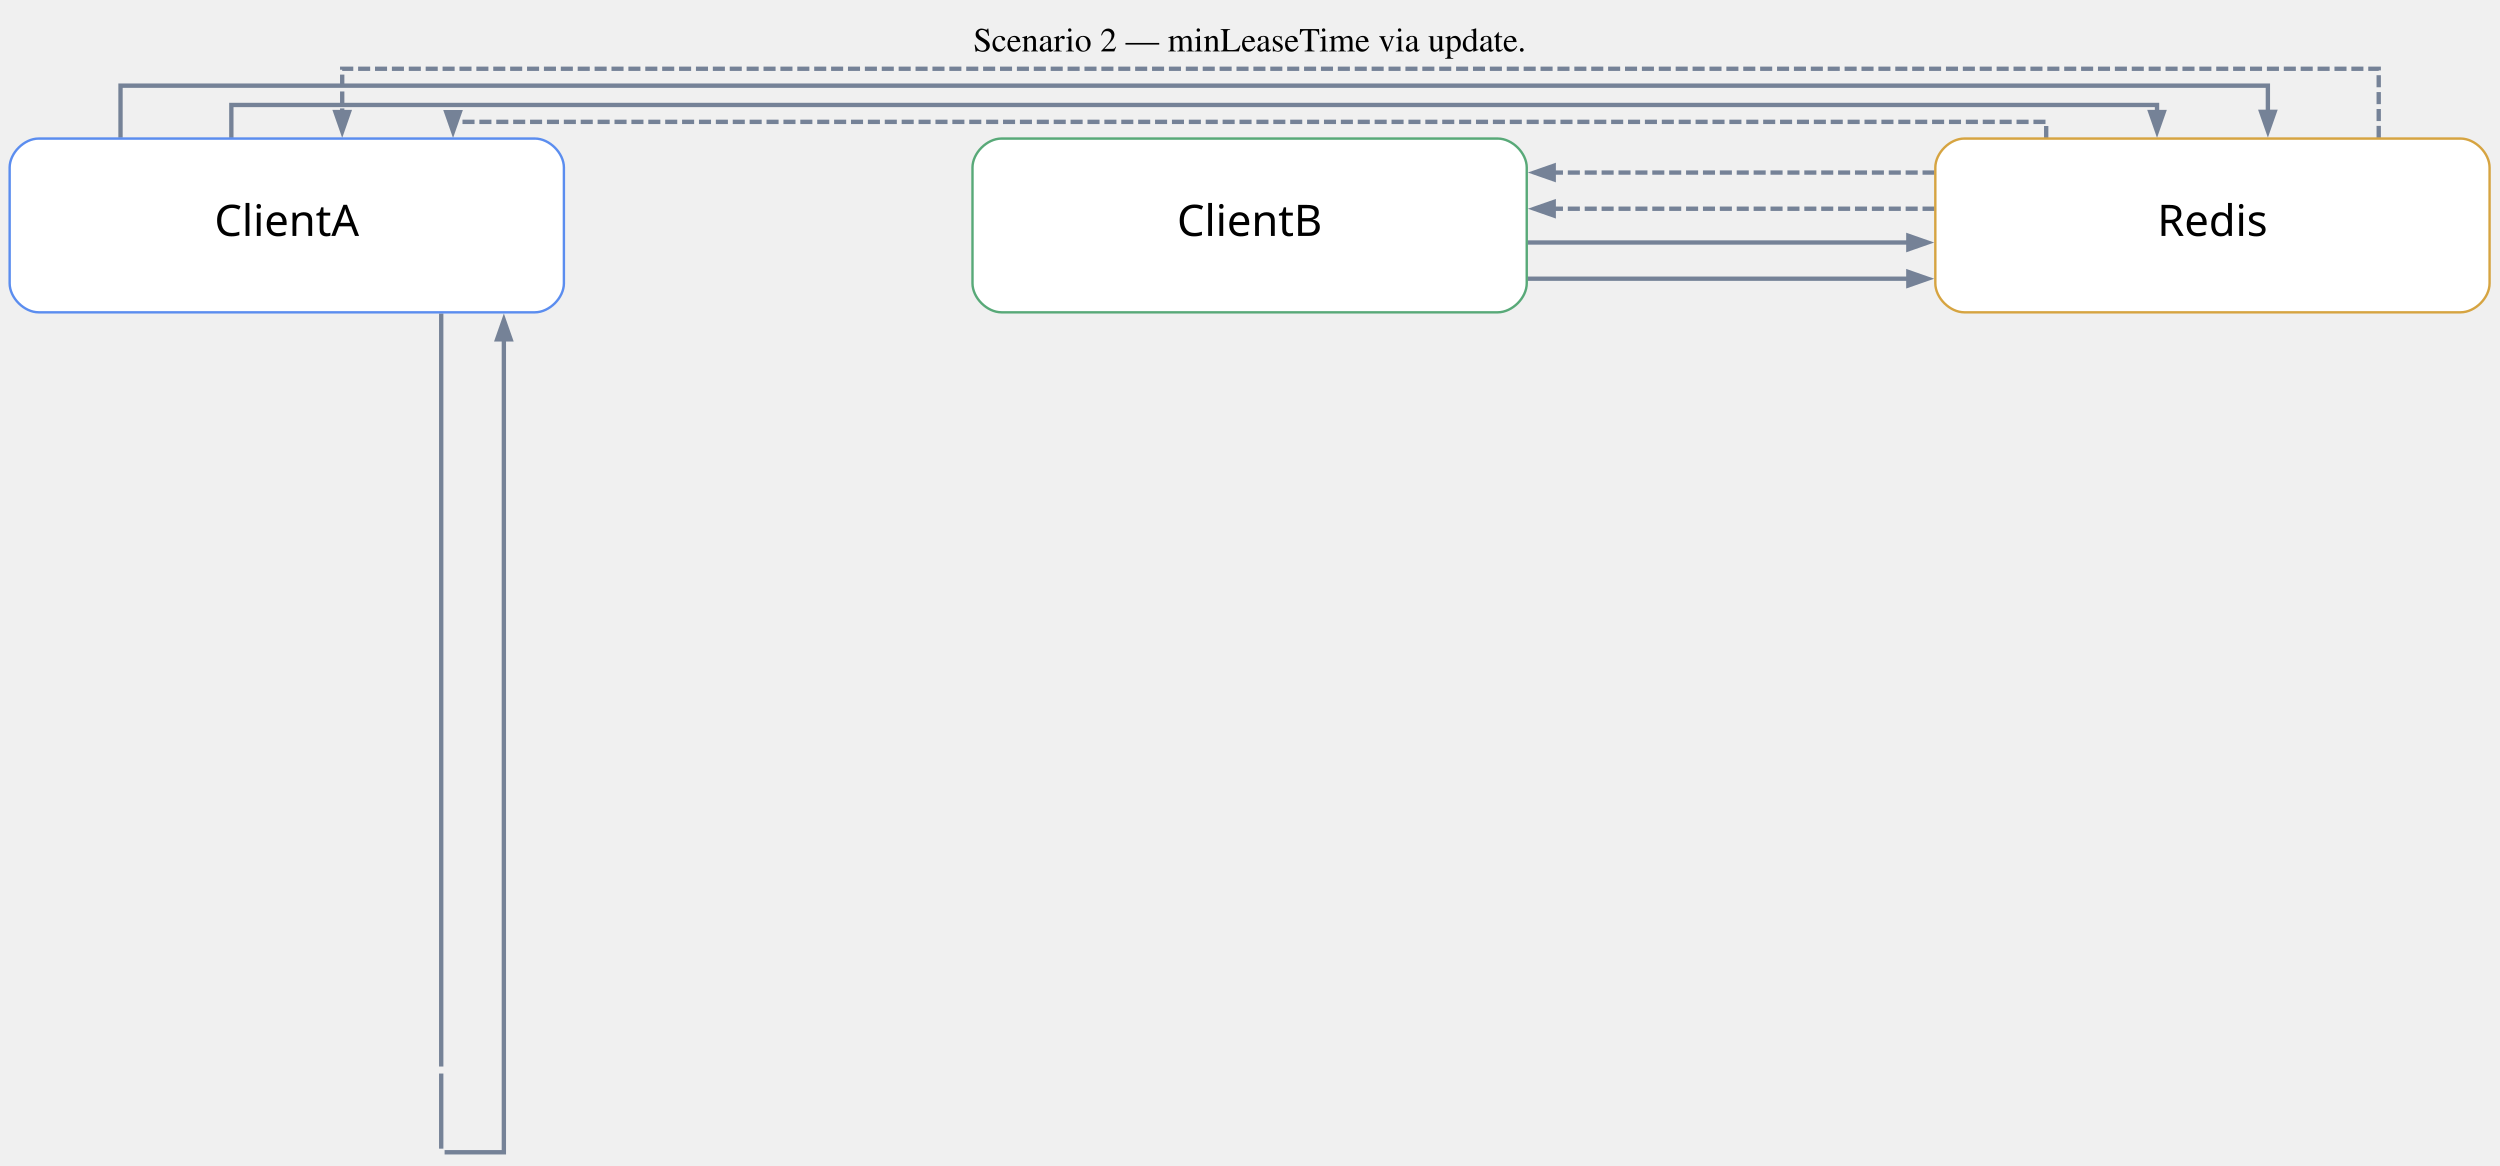
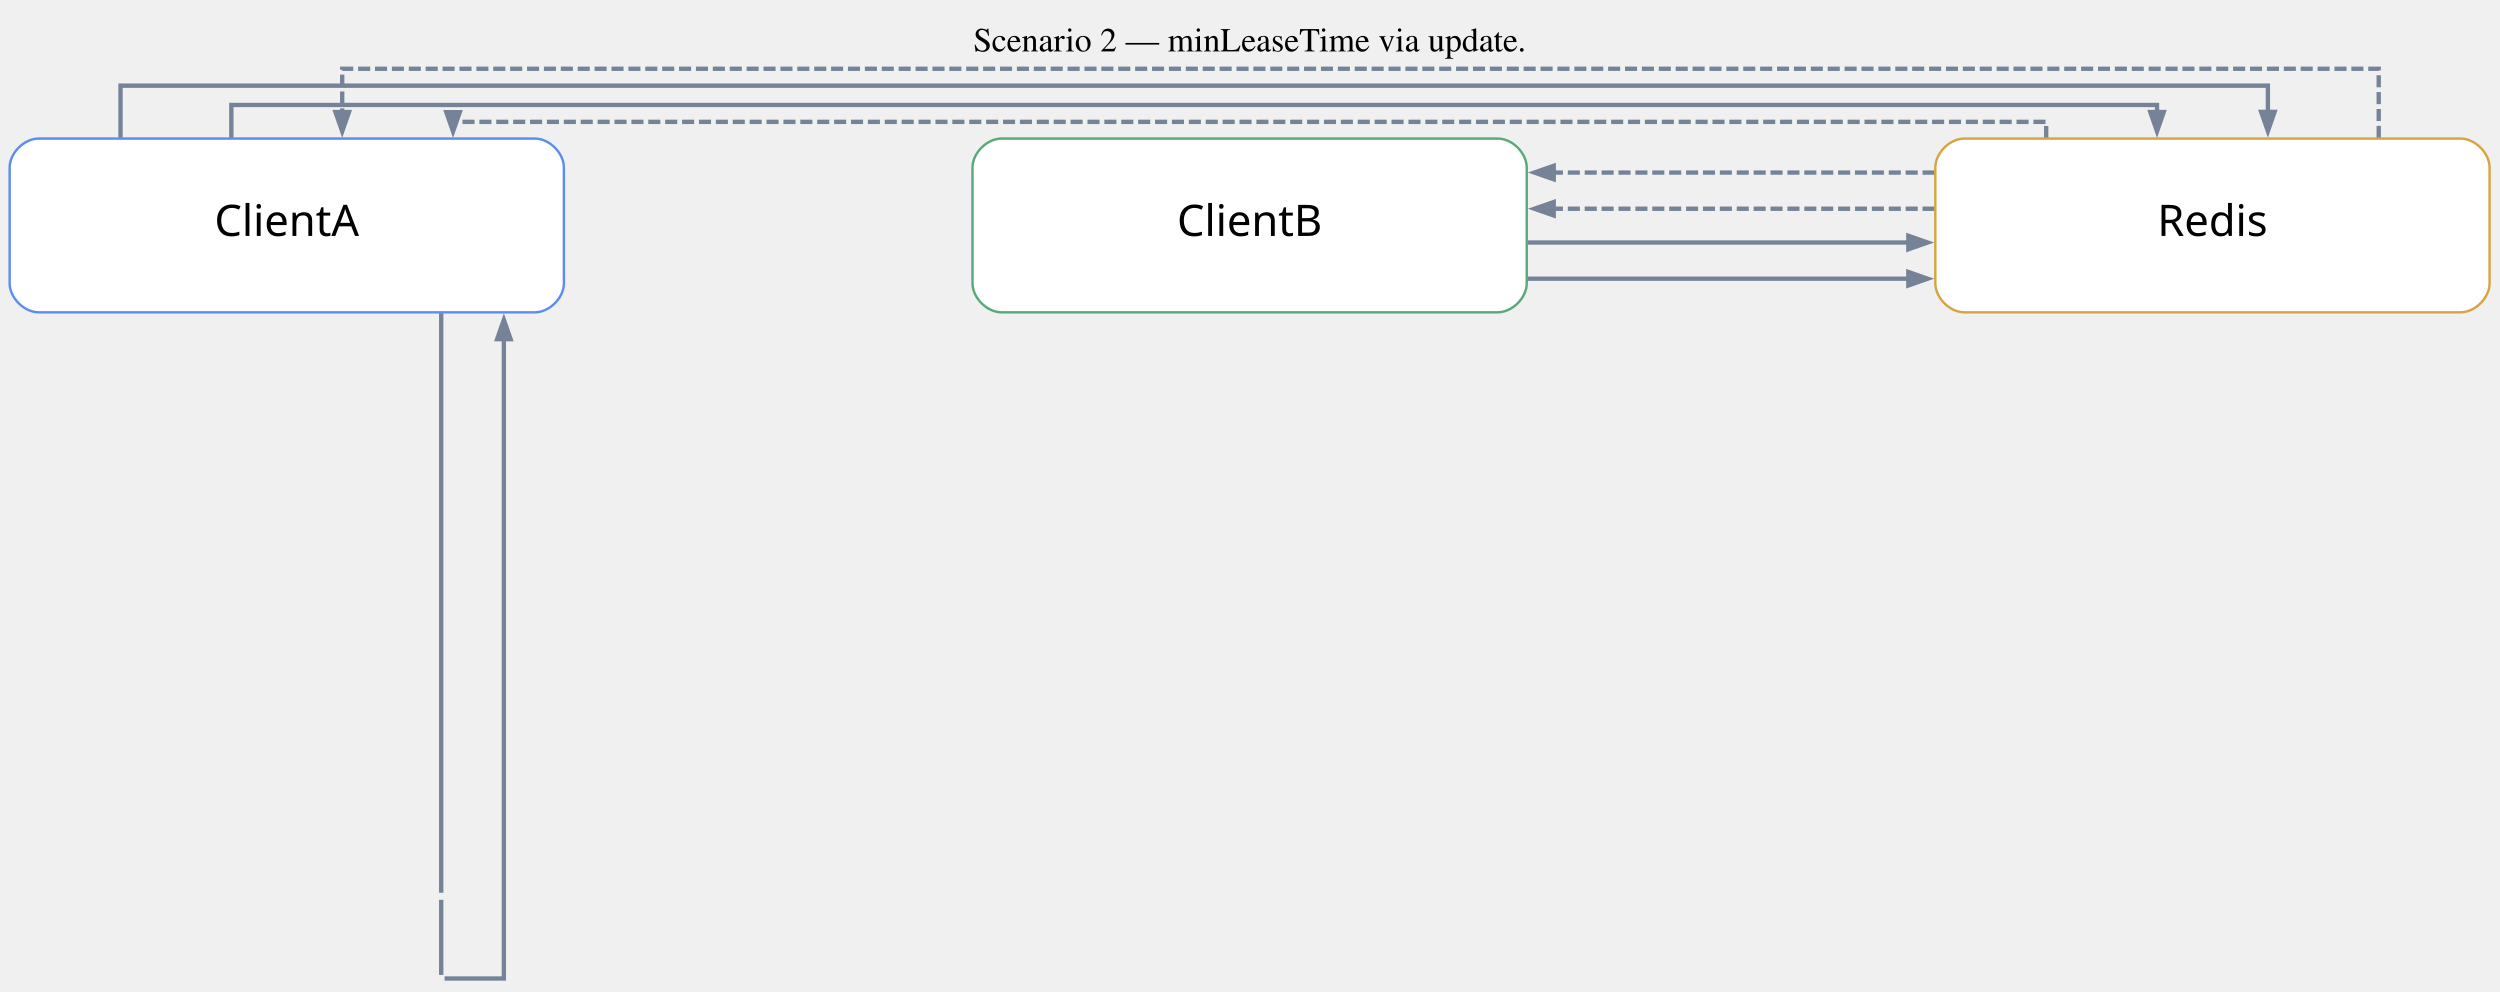
- <svg xmlns="http://www.w3.org/2000/svg" width="1036pt" height="483pt" viewBox="0.00 0.00 1036.00 483.00">
-   <g id="graph0" class="graph" transform="scale(1 1) rotate(0) translate(4 478.5)">
-     <text xml:space="preserve" text-anchor="middle" x="513.84" y="-457.2" font-family="Times,serif" font-size="14.00">Scenario 2 — minLeaseTime via update.</text>
+ <svg xmlns="http://www.w3.org/2000/svg" width="1036pt" height="411pt" viewBox="0.00 0.00 1036.00 411.00">
+   <g id="graph0" class="graph" transform="scale(1 1) rotate(0) translate(4 406.5)">
+     <text xml:space="preserve" text-anchor="middle" x="513.84" y="-385.2" font-family="Times,serif" font-size="14.00">Scenario 2 — minLeaseTime via update.</text>
    <g id="edge1" class="edge">
-       <path fill="none" stroke="#758297" stroke-width="1.8" d="M91.87,-421.36C91.87,-429.1 91.87,-435 91.87,-435 91.87,-435 889.87,-435 889.87,-435 889.87,-435 889.87,-432.08 889.87,-432.08" />
-       <polygon fill="#758297" stroke="#758297" stroke-width="1.8" points="892.67,-432.08 889.87,-424.08 887.07,-432.08 892.67,-432.08" />
+       <path fill="none" stroke="#758297" stroke-width="1.8" d="M91.87,-349.36C91.87,-357.1 91.87,-363 91.87,-363 91.87,-363 889.87,-363 889.87,-363 889.87,-363 889.87,-360.08 889.87,-360.08" />
+       <polygon fill="#758297" stroke="#758297" stroke-width="1.8" points="892.67,-360.08 889.87,-352.08 887.07,-360.08 892.67,-360.08" />
    </g>
    <g id="edge6" class="edge">
-       <path fill="none" stroke="#758297" stroke-width="1.8" d="M45.94,-421.43C45.94,-433.07 45.94,-443 45.94,-443 45.94,-443 935.81,-443 935.81,-443 935.81,-443 935.81,-432.16 935.81,-432.16" />
-       <polygon fill="#758297" stroke="#758297" stroke-width="1.8" points="938.61,-432.16 935.81,-424.16 933.01,-432.16 938.61,-432.16" />
+       <path fill="none" stroke="#758297" stroke-width="1.8" d="M45.94,-349.43C45.94,-361.07 45.94,-371 45.94,-371 45.94,-371 935.81,-371 935.81,-371 935.81,-371 935.81,-360.16 935.81,-360.16" />
+       <polygon fill="#758297" stroke="#758297" stroke-width="1.8" points="938.61,-360.16 935.81,-352.16 933.01,-360.16 938.61,-360.16" />
    </g>
    <g id="edge3" class="edge">
-       <path fill="none" stroke="#758297" stroke-width="1.8" d="M178.84,-348.61C178.84,-263.17 178.84,-55.77 178.84,-36.52" />
+       <path fill="none" stroke="#758297" stroke-width="1.8" d="M178.84,-276.74C178.84,-205.5 178.84,-53 178.84,-36.53" />
    </g>
    <g id="edge8" class="edge">
-       <path fill="none" stroke="#758297" stroke-width="1.8" d="M628.98,-363C628.98,-363 786.82,-363 786.82,-363" />
-       <polygon fill="#758297" stroke="#758297" stroke-width="1.8" points="786.82,-365.8 794.82,-363 786.82,-360.2 786.82,-365.8" />
+       <path fill="none" stroke="#758297" stroke-width="1.8" d="M628.98,-291C628.98,-291 786.82,-291 786.82,-291" />
+       <polygon fill="#758297" stroke="#758297" stroke-width="1.8" points="786.82,-293.8 794.82,-291 786.82,-288.2 786.82,-293.8" />
    </g>
    <g id="edge10" class="edge">
-       <path fill="none" stroke="#758297" stroke-width="1.8" d="M628.98,-378C628.98,-378 786.82,-378 786.82,-378" />
-       <polygon fill="#758297" stroke="#758297" stroke-width="1.8" points="786.82,-380.8 794.82,-378 786.82,-375.2 786.82,-380.8" />
+       <path fill="none" stroke="#758297" stroke-width="1.8" d="M628.98,-306C628.98,-306 786.82,-306 786.82,-306" />
+       <polygon fill="#758297" stroke="#758297" stroke-width="1.8" points="786.82,-308.8 794.82,-306 786.82,-303.2 786.82,-308.8" />
    </g>
    <g id="edge2" class="edge">
-       <path fill="none" stroke="#758297" stroke-width="1.8" stroke-dasharray="5,2" d="M981.74,-421.34C981.74,-436.21 981.74,-450 981.74,-450 981.74,-450 137.81,-450 137.81,-450 137.81,-450 137.81,-432.06 137.81,-432.06" />
-       <polygon fill="#758297" stroke="#758297" stroke-width="1.8" points="140.61,-432.06 137.81,-424.06 135.01,-432.06 140.61,-432.06" />
+       <path fill="none" stroke="#758297" stroke-width="1.8" stroke-dasharray="5,2" d="M981.74,-349.34C981.74,-364.21 981.74,-378 981.74,-378 981.74,-378 137.81,-378 137.81,-378 137.81,-378 137.81,-360.06 137.81,-360.06" />
+       <polygon fill="#758297" stroke="#758297" stroke-width="1.8" points="140.61,-360.06 137.81,-352.06 135.01,-360.06 140.61,-360.06" />
    </g>
    <g id="edge7" class="edge">
-       <path fill="none" stroke="#758297" stroke-width="1.8" stroke-dasharray="5,2" d="M843.94,-421.29C843.94,-425.32 843.94,-428 843.94,-428 843.94,-428 183.74,-428 183.74,-428 183.74,-428 183.74,-427.33 183.74,-427.33" />
-       <polygon fill="#758297" stroke="#758297" stroke-width="1.8" points="186.54,-432.02 183.74,-424.02 180.94,-432.02 186.54,-432.02" />
+       <path fill="none" stroke="#758297" stroke-width="1.8" stroke-dasharray="5,2" d="M843.94,-349.29C843.94,-353.32 843.94,-356 843.94,-356 843.94,-356 183.74,-356 183.74,-356 183.74,-356 183.74,-355.33 183.74,-355.33" />
+       <polygon fill="#758297" stroke="#758297" stroke-width="1.8" points="186.54,-360.02 183.74,-352.02 180.94,-360.02 186.54,-360.02" />
    </g>
    <g id="edge9" class="edge">
-       <path fill="none" stroke="#758297" stroke-width="1.8" stroke-dasharray="5,2" d="M797.7,-407C797.7,-407 639.86,-407 639.86,-407" />
-       <polygon fill="#758297" stroke="#758297" stroke-width="1.8" points="639.86,-404.2 631.86,-407 639.86,-409.8 639.86,-404.2" />
+       <path fill="none" stroke="#758297" stroke-width="1.8" stroke-dasharray="5,2" d="M797.7,-335C797.7,-335 639.86,-335 639.86,-335" />
+       <polygon fill="#758297" stroke="#758297" stroke-width="1.8" points="639.86,-332.2 631.86,-335 639.86,-337.8 639.86,-332.2" />
    </g>
    <g id="edge11" class="edge">
-       <path fill="none" stroke="#758297" stroke-width="1.8" stroke-dasharray="5,2" d="M797.7,-392C797.7,-392 639.86,-392 639.86,-392" />
-       <polygon fill="#758297" stroke="#758297" stroke-width="1.8" points="639.86,-389.2 631.86,-392 639.86,-394.8 639.86,-389.2" />
+       <path fill="none" stroke="#758297" stroke-width="1.8" stroke-dasharray="5,2" d="M797.7,-320C797.7,-320 639.86,-320 639.86,-320" />
+       <polygon fill="#758297" stroke="#758297" stroke-width="1.8" points="639.86,-317.2 631.86,-320 639.86,-322.8 639.86,-317.2" />
    </g>
    <g id="edge4" class="edge">
      <path fill="none" stroke="#758297" stroke-width="1.8" d="M178.84,-33.62C178.84,-28.03 178.84,-8.02 178.84,-2.5" />
    </g>
    <g id="edge5" class="edge">
-       <path fill="none" stroke="#758297" stroke-width="1.8" d="M180.24,-1C185.63,-1 204.8,-1 204.8,-1 204.8,-1 204.8,-337.88 204.8,-337.88" />
-       <polygon fill="#758297" stroke="#758297" stroke-width="1.8" points="202,-337.88 204.8,-345.88 207.6,-337.88 202,-337.88" />
+       <path fill="none" stroke="#758297" stroke-width="1.8" d="M180.24,-1C185.63,-1 204.8,-1 204.8,-1 204.8,-1 204.8,-265.95 204.8,-265.95" />
+       <polygon fill="#758297" stroke="#758297" stroke-width="1.8" points="202,-265.95 204.8,-273.95 207.6,-265.95 202,-265.95" />
    </g>
    <g id="node1" class="node">
-       <path fill="#ffffff" stroke="#5b8def" d="M217.68,-421.08C217.68,-421.08 12,-421.08 12,-421.08 6,-421.08 0,-415.08 0,-409.08 0,-409.08 0,-361.08 0,-361.08 0,-355.08 6,-349.08 12,-349.08 12,-349.08 217.68,-349.08 217.68,-349.08 223.68,-349.08 229.68,-355.08 229.68,-361.08 229.68,-361.08 229.68,-409.08 229.68,-409.08 229.68,-415.08 223.68,-421.08 217.68,-421.08" />
-       <text xml:space="preserve" text-anchor="middle" x="114.84" y="-380.73" font-family="Architects Daughter" font-size="18.00">ClientA</text>
+       <path fill="#ffffff" stroke="#5b8def" d="M217.68,-349.08C217.68,-349.08 12,-349.08 12,-349.08 6,-349.08 0,-343.08 0,-337.08 0,-337.08 0,-289.08 0,-289.08 0,-283.08 6,-277.08 12,-277.08 12,-277.08 217.68,-277.08 217.68,-277.08 223.68,-277.08 229.68,-283.08 229.68,-289.08 229.68,-289.08 229.68,-337.08 229.68,-337.08 229.68,-343.08 223.68,-349.08 217.68,-349.08" />
+       <text xml:space="preserve" text-anchor="middle" x="114.84" y="-308.73" font-family="Architects Daughter" font-size="18.00">ClientA</text>
    </g>
    <g id="node2" class="node">
-       <path fill="#ffffff" stroke="#58a978" d="M616.68,-421.08C616.68,-421.08 411,-421.08 411,-421.08 405,-421.08 399,-415.08 399,-409.08 399,-409.08 399,-361.08 399,-361.08 399,-355.08 405,-349.08 411,-349.08 411,-349.08 616.68,-349.08 616.68,-349.08 622.68,-349.08 628.68,-355.08 628.68,-361.08 628.68,-361.08 628.68,-409.08 628.68,-409.08 628.68,-415.08 622.68,-421.08 616.68,-421.08" />
-       <text xml:space="preserve" text-anchor="middle" x="513.84" y="-380.73" font-family="Architects Daughter" font-size="18.00">ClientB</text>
+       <path fill="#ffffff" stroke="#58a978" d="M616.68,-349.08C616.68,-349.08 411,-349.08 411,-349.08 405,-349.08 399,-343.08 399,-337.08 399,-337.08 399,-289.08 399,-289.08 399,-283.08 405,-277.08 411,-277.08 411,-277.08 616.68,-277.08 616.68,-277.08 622.68,-277.08 628.68,-283.08 628.68,-289.08 628.68,-289.08 628.68,-337.08 628.68,-337.08 628.68,-343.08 622.68,-349.08 616.68,-349.08" />
+       <text xml:space="preserve" text-anchor="middle" x="513.84" y="-308.73" font-family="Architects Daughter" font-size="18.00">ClientB</text>
    </g>
    <g id="node3" class="node">
-       <path fill="#ffffff" stroke="#d6a441" d="M1015.68,-421.08C1015.68,-421.08 810,-421.08 810,-421.08 804,-421.08 798,-415.08 798,-409.08 798,-409.08 798,-361.08 798,-361.08 798,-355.08 804,-349.08 810,-349.08 810,-349.08 1015.68,-349.08 1015.68,-349.08 1021.68,-349.08 1027.68,-355.08 1027.68,-361.08 1027.68,-361.08 1027.68,-409.08 1027.68,-409.08 1027.68,-415.08 1021.68,-421.08 1015.68,-421.08" />
-       <text xml:space="preserve" text-anchor="middle" x="912.84" y="-380.73" font-family="Architects Daughter" font-size="18.00">Redis</text>
+       <path fill="#ffffff" stroke="#d6a441" d="M1015.68,-349.08C1015.68,-349.08 810,-349.08 810,-349.08 804,-349.08 798,-343.08 798,-337.08 798,-337.08 798,-289.08 798,-289.08 798,-283.08 804,-277.08 810,-277.08 810,-277.08 1015.68,-277.08 1015.68,-277.08 1021.68,-277.08 1027.68,-283.08 1027.68,-289.08 1027.68,-289.08 1027.68,-337.08 1027.68,-337.08 1027.68,-343.08 1021.68,-349.08 1015.68,-349.08" />
+       <text xml:space="preserve" text-anchor="middle" x="912.84" y="-308.73" font-family="Architects Daughter" font-size="18.00">Redis</text>
    </g>
  </g>
</svg>
